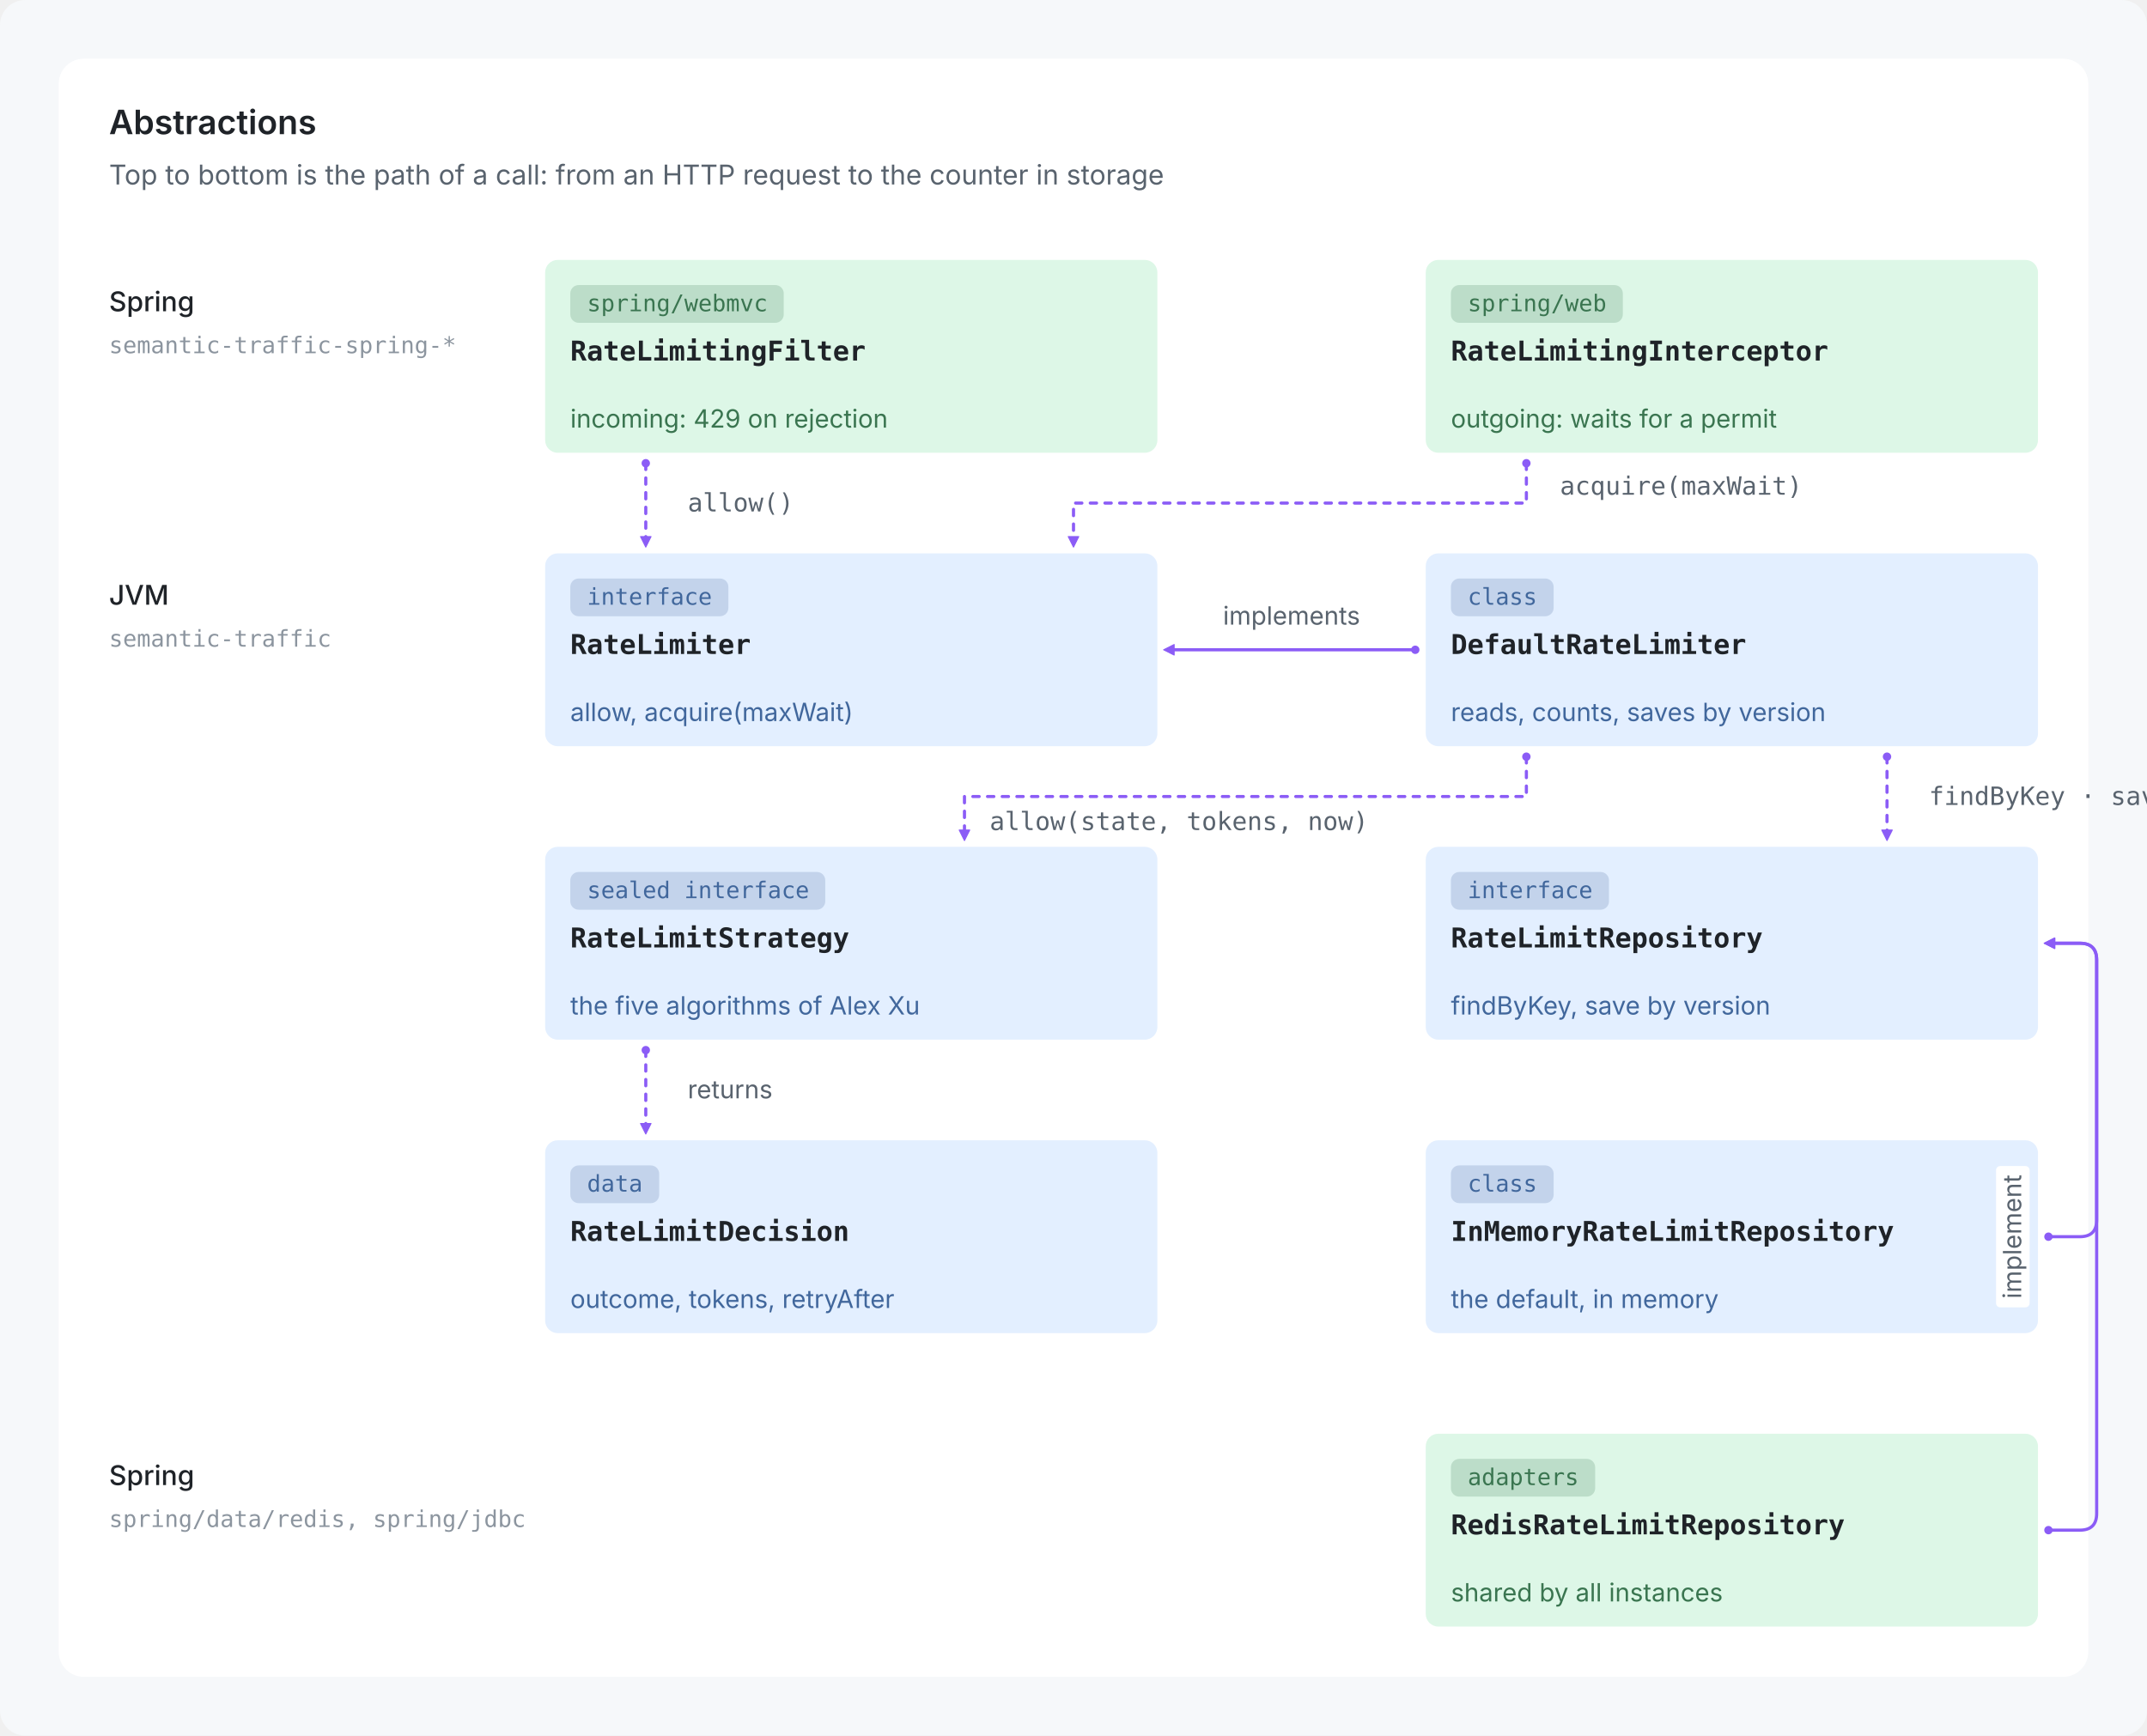
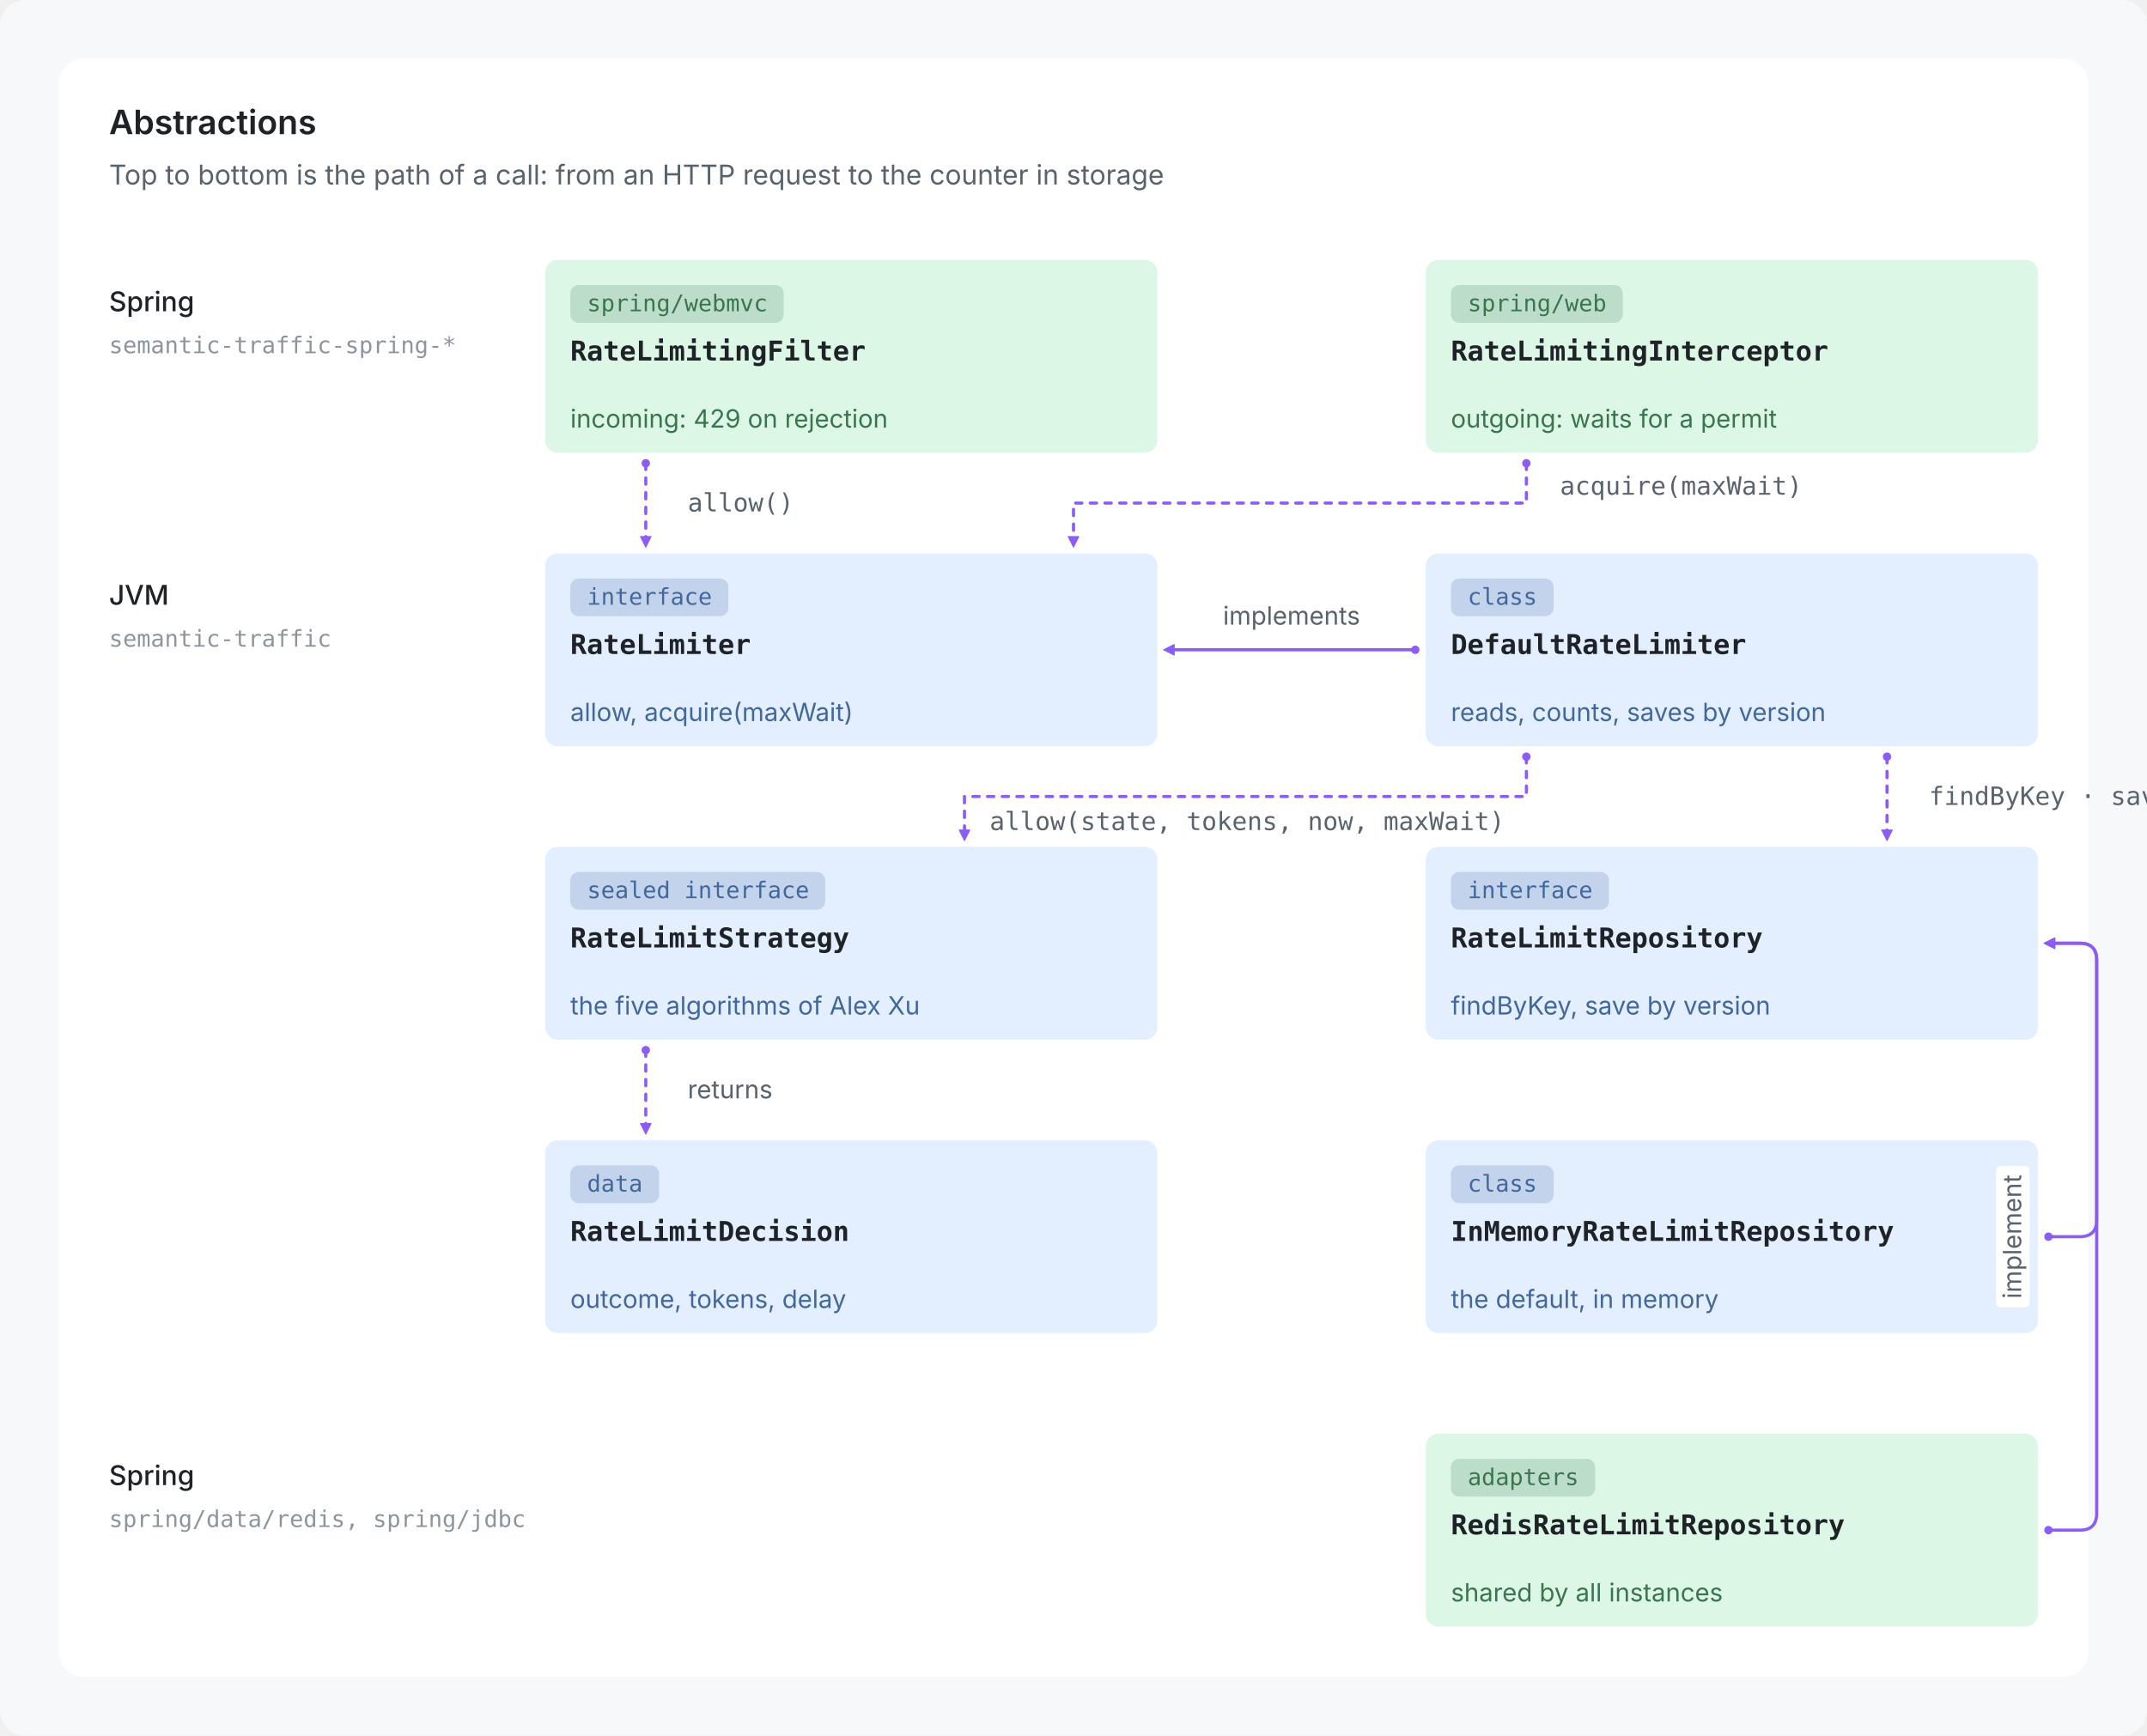
<svg xmlns="http://www.w3.org/2000/svg" viewBox="0 0 1024 828" width="1024" height="828" role="img">
  <rect width="1024" height="828" rx="12" fill="#F6F8FA" />
  <g transform="translate(12,12)">
    <rect x="16" y="16" width="968" height="772" rx="12" fill="#FFFFFF" />
    <text x="40.0" y="52.0" font-family="-apple-system, BlinkMacSystemFont, 'Segoe UI', Inter, Helvetica, Arial, sans-serif" font-size="16" font-weight="600" fill="#1F2328" text-anchor="start">Abstractions</text>
    <text x="40.0" y="76.0" font-family="-apple-system, BlinkMacSystemFont, 'Segoe UI', Inter, Helvetica, Arial, sans-serif" font-size="13" font-weight="400" fill="#59636E" text-anchor="start">Top to bottom is the path of a call: from an HTTP request to the counter in storage</text>
    <text x="40.0" y="136.5" font-family="-apple-system, BlinkMacSystemFont, 'Segoe UI', Inter, Helvetica, Arial, sans-serif" font-size="13" font-weight="500" fill="#1F2328" text-anchor="start">Spring</text>
    <text x="40.0" y="156.5" font-family="ui-monospace, SFMono-Regular, 'SF Mono', Menlo, Consolas, monospace" font-size="11" font-weight="400" fill="#8C959F" text-anchor="start">semantic-traffic-spring-*</text>
    <text x="40.0" y="276.5" font-family="-apple-system, BlinkMacSystemFont, 'Segoe UI', Inter, Helvetica, Arial, sans-serif" font-size="13" font-weight="500" fill="#1F2328" text-anchor="start">JVM</text>
    <text x="40.0" y="296.5" font-family="ui-monospace, SFMono-Regular, 'SF Mono', Menlo, Consolas, monospace" font-size="11" font-weight="400" fill="#8C959F" text-anchor="start">semantic-traffic</text>
    <text x="40.0" y="696.5" font-family="-apple-system, BlinkMacSystemFont, 'Segoe UI', Inter, Helvetica, Arial, sans-serif" font-size="13" font-weight="500" fill="#1F2328" text-anchor="start">Spring</text>
    <text x="40.0" y="716.5" font-family="ui-monospace, SFMono-Regular, 'SF Mono', Menlo, Consolas, monospace" font-size="11" font-weight="400" fill="#8C959F" text-anchor="start">spring/data/redis, spring/jdbc</text>
    <rect x="248.0" y="112.0" width="292.0" height="92.0" rx="6" fill="#DDF7E7" />
    <rect x="260.0" y="124.0" width="101.8" height="18" rx="4" fill="#3A7550" fill-opacity="0.2" />
    <text x="268.0" y="136.5" font-family="ui-monospace, SFMono-Regular, 'SF Mono', Menlo, Consolas, monospace" font-size="11" font-weight="400" fill="#3A7550" text-anchor="start">spring/webmvc</text>
    <text x="260.0" y="160.0" font-family="ui-monospace, SFMono-Regular, 'SF Mono', Menlo, Consolas, monospace" font-size="13" font-weight="600" fill="#1F2328" text-anchor="start">RateLimitingFilter</text>
    <text x="260.0" y="192.0" font-family="-apple-system, BlinkMacSystemFont, 'Segoe UI', Inter, Helvetica, Arial, sans-serif" font-size="12" font-weight="400" fill="#3A7550" text-anchor="start">incoming: 429 on rejection</text>
    <rect x="668.0" y="112.0" width="292.0" height="92.0" rx="6" fill="#DDF7E7" />
    <rect x="680.0" y="124.0" width="82.0" height="18" rx="4" fill="#3A7550" fill-opacity="0.2" />
    <text x="688.0" y="136.5" font-family="ui-monospace, SFMono-Regular, 'SF Mono', Menlo, Consolas, monospace" font-size="11" font-weight="400" fill="#3A7550" text-anchor="start">spring/web</text>
    <text x="680.0" y="160.0" font-family="ui-monospace, SFMono-Regular, 'SF Mono', Menlo, Consolas, monospace" font-size="13" font-weight="600" fill="#1F2328" text-anchor="start">RateLimitingInterceptor</text>
    <text x="680.0" y="192.0" font-family="-apple-system, BlinkMacSystemFont, 'Segoe UI', Inter, Helvetica, Arial, sans-serif" font-size="12" font-weight="400" fill="#3A7550" text-anchor="start">outgoing: waits for a permit</text>
    <rect x="248.0" y="252.0" width="292.0" height="92.0" rx="6" fill="#E3EFFF" />
    <rect x="260.0" y="264.0" width="75.4" height="18" rx="4" fill="#41679C" fill-opacity="0.2" />
    <text x="268.0" y="276.5" font-family="ui-monospace, SFMono-Regular, 'SF Mono', Menlo, Consolas, monospace" font-size="11" font-weight="400" fill="#41679C" text-anchor="start">interface</text>
    <text x="260.0" y="300.0" font-family="ui-monospace, SFMono-Regular, 'SF Mono', Menlo, Consolas, monospace" font-size="13" font-weight="600" fill="#1F2328" text-anchor="start">RateLimiter</text>
    <text x="260.0" y="332.0" font-family="-apple-system, BlinkMacSystemFont, 'Segoe UI', Inter, Helvetica, Arial, sans-serif" font-size="12" font-weight="400" fill="#41679C" text-anchor="start">allow, acquire(maxWait)</text>
    <rect x="668.0" y="252.0" width="292.0" height="92.0" rx="6" fill="#E3EFFF" />
    <rect x="680.0" y="264.0" width="49.0" height="18" rx="4" fill="#41679C" fill-opacity="0.2" />
    <text x="688.0" y="276.5" font-family="ui-monospace, SFMono-Regular, 'SF Mono', Menlo, Consolas, monospace" font-size="11" font-weight="400" fill="#41679C" text-anchor="start">class</text>
    <text x="680.0" y="300.0" font-family="ui-monospace, SFMono-Regular, 'SF Mono', Menlo, Consolas, monospace" font-size="13" font-weight="600" fill="#1F2328" text-anchor="start">DefaultRateLimiter</text>
    <text x="680.0" y="332.0" font-family="-apple-system, BlinkMacSystemFont, 'Segoe UI', Inter, Helvetica, Arial, sans-serif" font-size="12" font-weight="400" fill="#41679C" text-anchor="start">reads, counts, saves by version</text>
    <rect x="248.0" y="392.0" width="292.0" height="92.0" rx="6" fill="#E3EFFF" />
    <rect x="260.0" y="404.0" width="121.6" height="18" rx="4" fill="#41679C" fill-opacity="0.2" />
    <text x="268.0" y="416.5" font-family="ui-monospace, SFMono-Regular, 'SF Mono', Menlo, Consolas, monospace" font-size="11" font-weight="400" fill="#41679C" text-anchor="start">sealed interface</text>
    <text x="260.0" y="440.0" font-family="ui-monospace, SFMono-Regular, 'SF Mono', Menlo, Consolas, monospace" font-size="13" font-weight="600" fill="#1F2328" text-anchor="start">RateLimitStrategy</text>
    <text x="260.0" y="472.0" font-family="-apple-system, BlinkMacSystemFont, 'Segoe UI', Inter, Helvetica, Arial, sans-serif" font-size="12" font-weight="400" fill="#41679C" text-anchor="start">the five algorithms of Alex Xu</text>
    <rect x="668.0" y="392.0" width="292.0" height="92.0" rx="6" fill="#E3EFFF" />
    <rect x="680.0" y="404.0" width="75.4" height="18" rx="4" fill="#41679C" fill-opacity="0.2" />
    <text x="688.0" y="416.5" font-family="ui-monospace, SFMono-Regular, 'SF Mono', Menlo, Consolas, monospace" font-size="11" font-weight="400" fill="#41679C" text-anchor="start">interface</text>
    <text x="680.0" y="440.0" font-family="ui-monospace, SFMono-Regular, 'SF Mono', Menlo, Consolas, monospace" font-size="13" font-weight="600" fill="#1F2328" text-anchor="start">RateLimitRepository</text>
    <text x="680.0" y="472.0" font-family="-apple-system, BlinkMacSystemFont, 'Segoe UI', Inter, Helvetica, Arial, sans-serif" font-size="12" font-weight="400" fill="#41679C" text-anchor="start">findByKey, save by version</text>
    <rect x="248.0" y="532.0" width="292.0" height="92.0" rx="6" fill="#E3EFFF" />
    <rect x="260.0" y="544.0" width="42.4" height="18" rx="4" fill="#41679C" fill-opacity="0.2" />
    <text x="268.0" y="556.5" font-family="ui-monospace, SFMono-Regular, 'SF Mono', Menlo, Consolas, monospace" font-size="11" font-weight="400" fill="#41679C" text-anchor="start">data</text>
    <text x="260.0" y="580.0" font-family="ui-monospace, SFMono-Regular, 'SF Mono', Menlo, Consolas, monospace" font-size="13" font-weight="600" fill="#1F2328" text-anchor="start">RateLimitDecision</text>
-     <text x="260.0" y="612.0" font-family="-apple-system, BlinkMacSystemFont, 'Segoe UI', Inter, Helvetica, Arial, sans-serif" font-size="12" font-weight="400" fill="#41679C" text-anchor="start">outcome, tokens, retryAfter</text>
+     <text x="260.0" y="612.0" font-family="-apple-system, BlinkMacSystemFont, 'Segoe UI', Inter, Helvetica, Arial, sans-serif" font-size="12" font-weight="400" fill="#41679C" text-anchor="start">outcome, tokens, delay</text>
    <rect x="668.0" y="532.0" width="292.0" height="92.0" rx="6" fill="#E3EFFF" />
    <rect x="680.0" y="544.0" width="49.0" height="18" rx="4" fill="#41679C" fill-opacity="0.2" />
    <text x="688.0" y="556.5" font-family="ui-monospace, SFMono-Regular, 'SF Mono', Menlo, Consolas, monospace" font-size="11" font-weight="400" fill="#41679C" text-anchor="start">class</text>
    <text x="680.0" y="580.0" font-family="ui-monospace, SFMono-Regular, 'SF Mono', Menlo, Consolas, monospace" font-size="13" font-weight="600" fill="#1F2328" text-anchor="start">InMemoryRateLimitRepository</text>
    <text x="680.0" y="612.0" font-family="-apple-system, BlinkMacSystemFont, 'Segoe UI', Inter, Helvetica, Arial, sans-serif" font-size="12" font-weight="400" fill="#41679C" text-anchor="start">the default, in memory</text>
    <rect x="668.0" y="672.0" width="292.0" height="92.0" rx="6" fill="#DDF7E7" />
    <rect x="680.0" y="684.0" width="68.8" height="18" rx="4" fill="#3A7550" fill-opacity="0.2" />
    <text x="688.0" y="696.5" font-family="ui-monospace, SFMono-Regular, 'SF Mono', Menlo, Consolas, monospace" font-size="11" font-weight="400" fill="#3A7550" text-anchor="start">adapters</text>
    <text x="680.0" y="720.0" font-family="ui-monospace, SFMono-Regular, 'SF Mono', Menlo, Consolas, monospace" font-size="13" font-weight="600" fill="#1F2328" text-anchor="start">RedisRateLimitRepository</text>
    <text x="680.0" y="752.0" font-family="-apple-system, BlinkMacSystemFont, 'Segoe UI', Inter, Helvetica, Arial, sans-serif" font-size="12" font-weight="400" fill="#3A7550" text-anchor="start">shared by all instances</text>
    <circle cx="296" cy="209" r="2" fill="#8B5CF6" />
    <path d="M296,249 L293.5,244.0 L298.5,244.0 Z" fill="#8B5CF6" stroke="#8B5CF6" stroke-width="0.5" stroke-linejoin="round" />
    <path d="M296,209 L296,244" stroke="#8B5CF6" stroke-width="1.5" fill="none" stroke-linecap="round" stroke-linejoin="round" stroke-dasharray="3 4" />
    <text x="316.0" y="232.0" font-family="ui-monospace, SFMono-Regular, 'SF Mono', Menlo, Consolas, monospace" font-size="12" font-weight="400" fill="#59636E" text-anchor="start">allow()</text>
    <path d="M716,209 L716,228 L500,228 L500,244" stroke="#8B5CF6" stroke-width="1.5" fill="none" stroke-linecap="round" stroke-linejoin="round" stroke-dasharray="3 4" />
    <circle cx="716" cy="209" r="2" fill="#8B5CF6" />
    <path d="M500,249 L497.5,244.0 L502.5,244.0 Z" fill="#8B5CF6" stroke="#8B5CF6" stroke-width="0.5" stroke-linejoin="round" />
    <text x="732.0" y="224.0" font-family="ui-monospace, SFMono-Regular, 'SF Mono', Menlo, Consolas, monospace" font-size="12" font-weight="400" fill="#59636E" text-anchor="start">acquire(maxWait)</text>
    <circle cx="663" cy="298.0" r="2" fill="#8B5CF6" />
    <path d="M543,298.0 L548.0,295.5 L548.0,300.5 Z" fill="#8B5CF6" stroke="#8B5CF6" stroke-width="0.5" stroke-linejoin="round" />
    <path d="M663,298.0 L548,298.0" stroke="#8B5CF6" stroke-width="1.5" fill="none" stroke-linecap="round" stroke-linejoin="round" />
    <text x="604.0" y="286.0" font-family="-apple-system, BlinkMacSystemFont, 'Segoe UI', Inter, Helvetica, Arial, sans-serif" font-size="12" font-weight="400" fill="#59636E" text-anchor="middle">implements</text>
    <path d="M716,349 L716,368 L448,368 L448,384" stroke="#8B5CF6" stroke-width="1.5" fill="none" stroke-linecap="round" stroke-linejoin="round" stroke-dasharray="3 4" />
    <circle cx="716" cy="349" r="2" fill="#8B5CF6" />
    <path d="M448,389 L445.5,384.0 L450.5,384.0 Z" fill="#8B5CF6" stroke="#8B5CF6" stroke-width="0.5" stroke-linejoin="round" />
-     <text x="460.0" y="384.0" font-family="ui-monospace, SFMono-Regular, 'SF Mono', Menlo, Consolas, monospace" font-size="12" font-weight="400" fill="#59636E" text-anchor="start">allow(state, tokens, now)</text>
+     <text x="460.0" y="384.0" font-family="ui-monospace, SFMono-Regular, 'SF Mono', Menlo, Consolas, monospace" font-size="12" font-weight="400" fill="#59636E" text-anchor="start">allow(state, tokens, now, maxWait)</text>
    <circle cx="888" cy="349" r="2" fill="#8B5CF6" />
    <path d="M888,389 L885.5,384.0 L890.5,384.0 Z" fill="#8B5CF6" stroke="#8B5CF6" stroke-width="0.5" stroke-linejoin="round" />
    <path d="M888,349 L888,384" stroke="#8B5CF6" stroke-width="1.5" fill="none" stroke-linecap="round" stroke-linejoin="round" stroke-dasharray="3 4" />
    <text x="908.0" y="372.0" font-family="ui-monospace, SFMono-Regular, 'SF Mono', Menlo, Consolas, monospace" font-size="12" font-weight="400" fill="#59636E" text-anchor="start">findByKey · save</text>
    <circle cx="296" cy="489" r="2" fill="#8B5CF6" />
    <path d="M296,529 L293.5,524.0 L298.5,524.0 Z" fill="#8B5CF6" stroke="#8B5CF6" stroke-width="0.5" stroke-linejoin="round" />
    <path d="M296,489 L296,524" stroke="#8B5CF6" stroke-width="1.5" fill="none" stroke-linecap="round" stroke-linejoin="round" stroke-dasharray="3 4" />
    <text x="316.0" y="512.0" font-family="-apple-system, BlinkMacSystemFont, 'Segoe UI', Inter, Helvetica, Arial, sans-serif" font-size="12" font-weight="400" fill="#59636E" text-anchor="start">returns</text>
    <circle cx="965" cy="578.0" r="2" fill="#8B5CF6" />
    <path d="M963,438.0 L968.0,435.5 L968.0,440.5 Z" fill="#8B5CF6" stroke="#8B5CF6" stroke-width="0.5" stroke-linejoin="round" />
    <path d="M965,578.0 L980,578.0 Q988,578.0 988,570.0 L988,446.0 Q988,438.0 980,438.0 L968,438.0" stroke="#8B5CF6" stroke-width="1.5" fill="none" stroke-linecap="round" stroke-linejoin="round" />
    <circle cx="965" cy="718.0" r="2" fill="#8B5CF6" />
    <path d="M963,438.0 L968.0,435.5 L968.0,440.5 Z" fill="#8B5CF6" stroke="#8B5CF6" stroke-width="0.5" stroke-linejoin="round" />
    <path d="M965,718.0 L980,718.0 Q988,718.0 988,710.0 L988,446.0 Q988,438.0 980,438.0 L968,438.0" stroke="#8B5CF6" stroke-width="1.5" fill="none" stroke-linecap="round" stroke-linejoin="round" />
    <g transform="rotate(-90 952 578.0)">
      <rect x="918.3" y="566.0" width="67.4" height="16.0" rx="2" fill="#FFFFFF" />
      <text x="952.0" y="578.0" font-family="-apple-system, BlinkMacSystemFont, 'Segoe UI', Inter, Helvetica, Arial, sans-serif" font-size="12" font-weight="400" fill="#59636E" text-anchor="middle">implement</text>
    </g>
  </g>
</svg>
